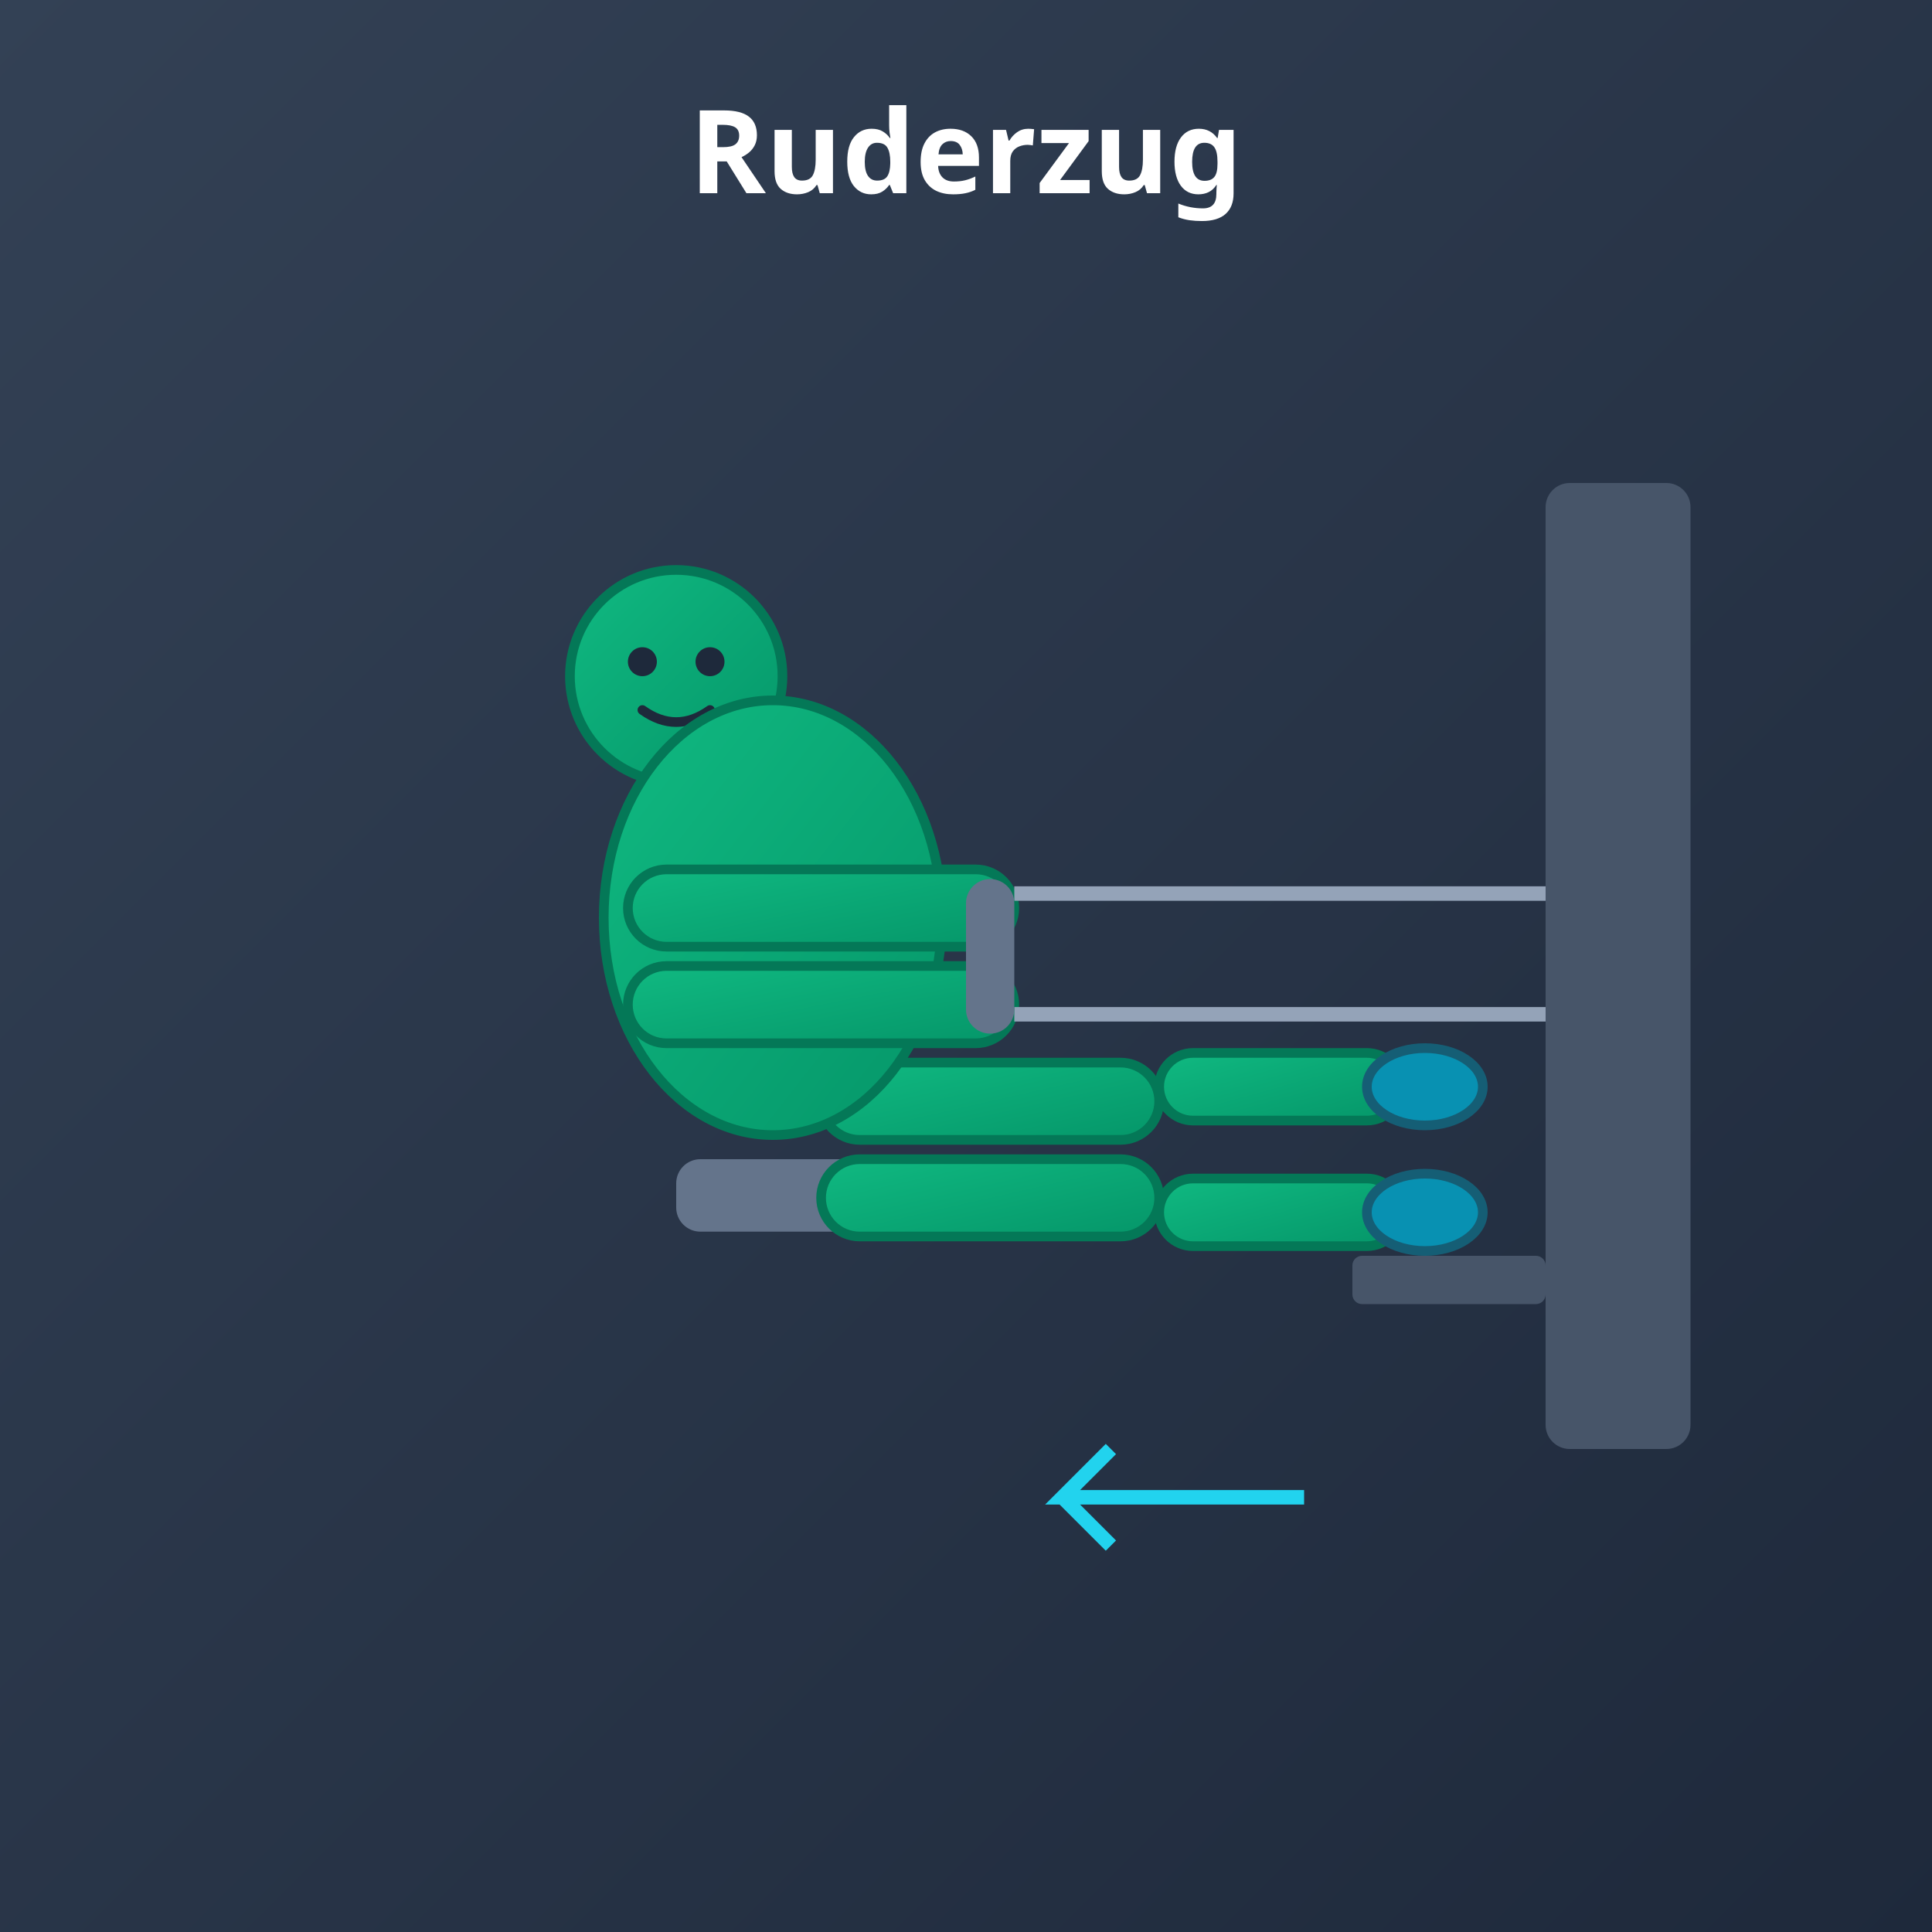
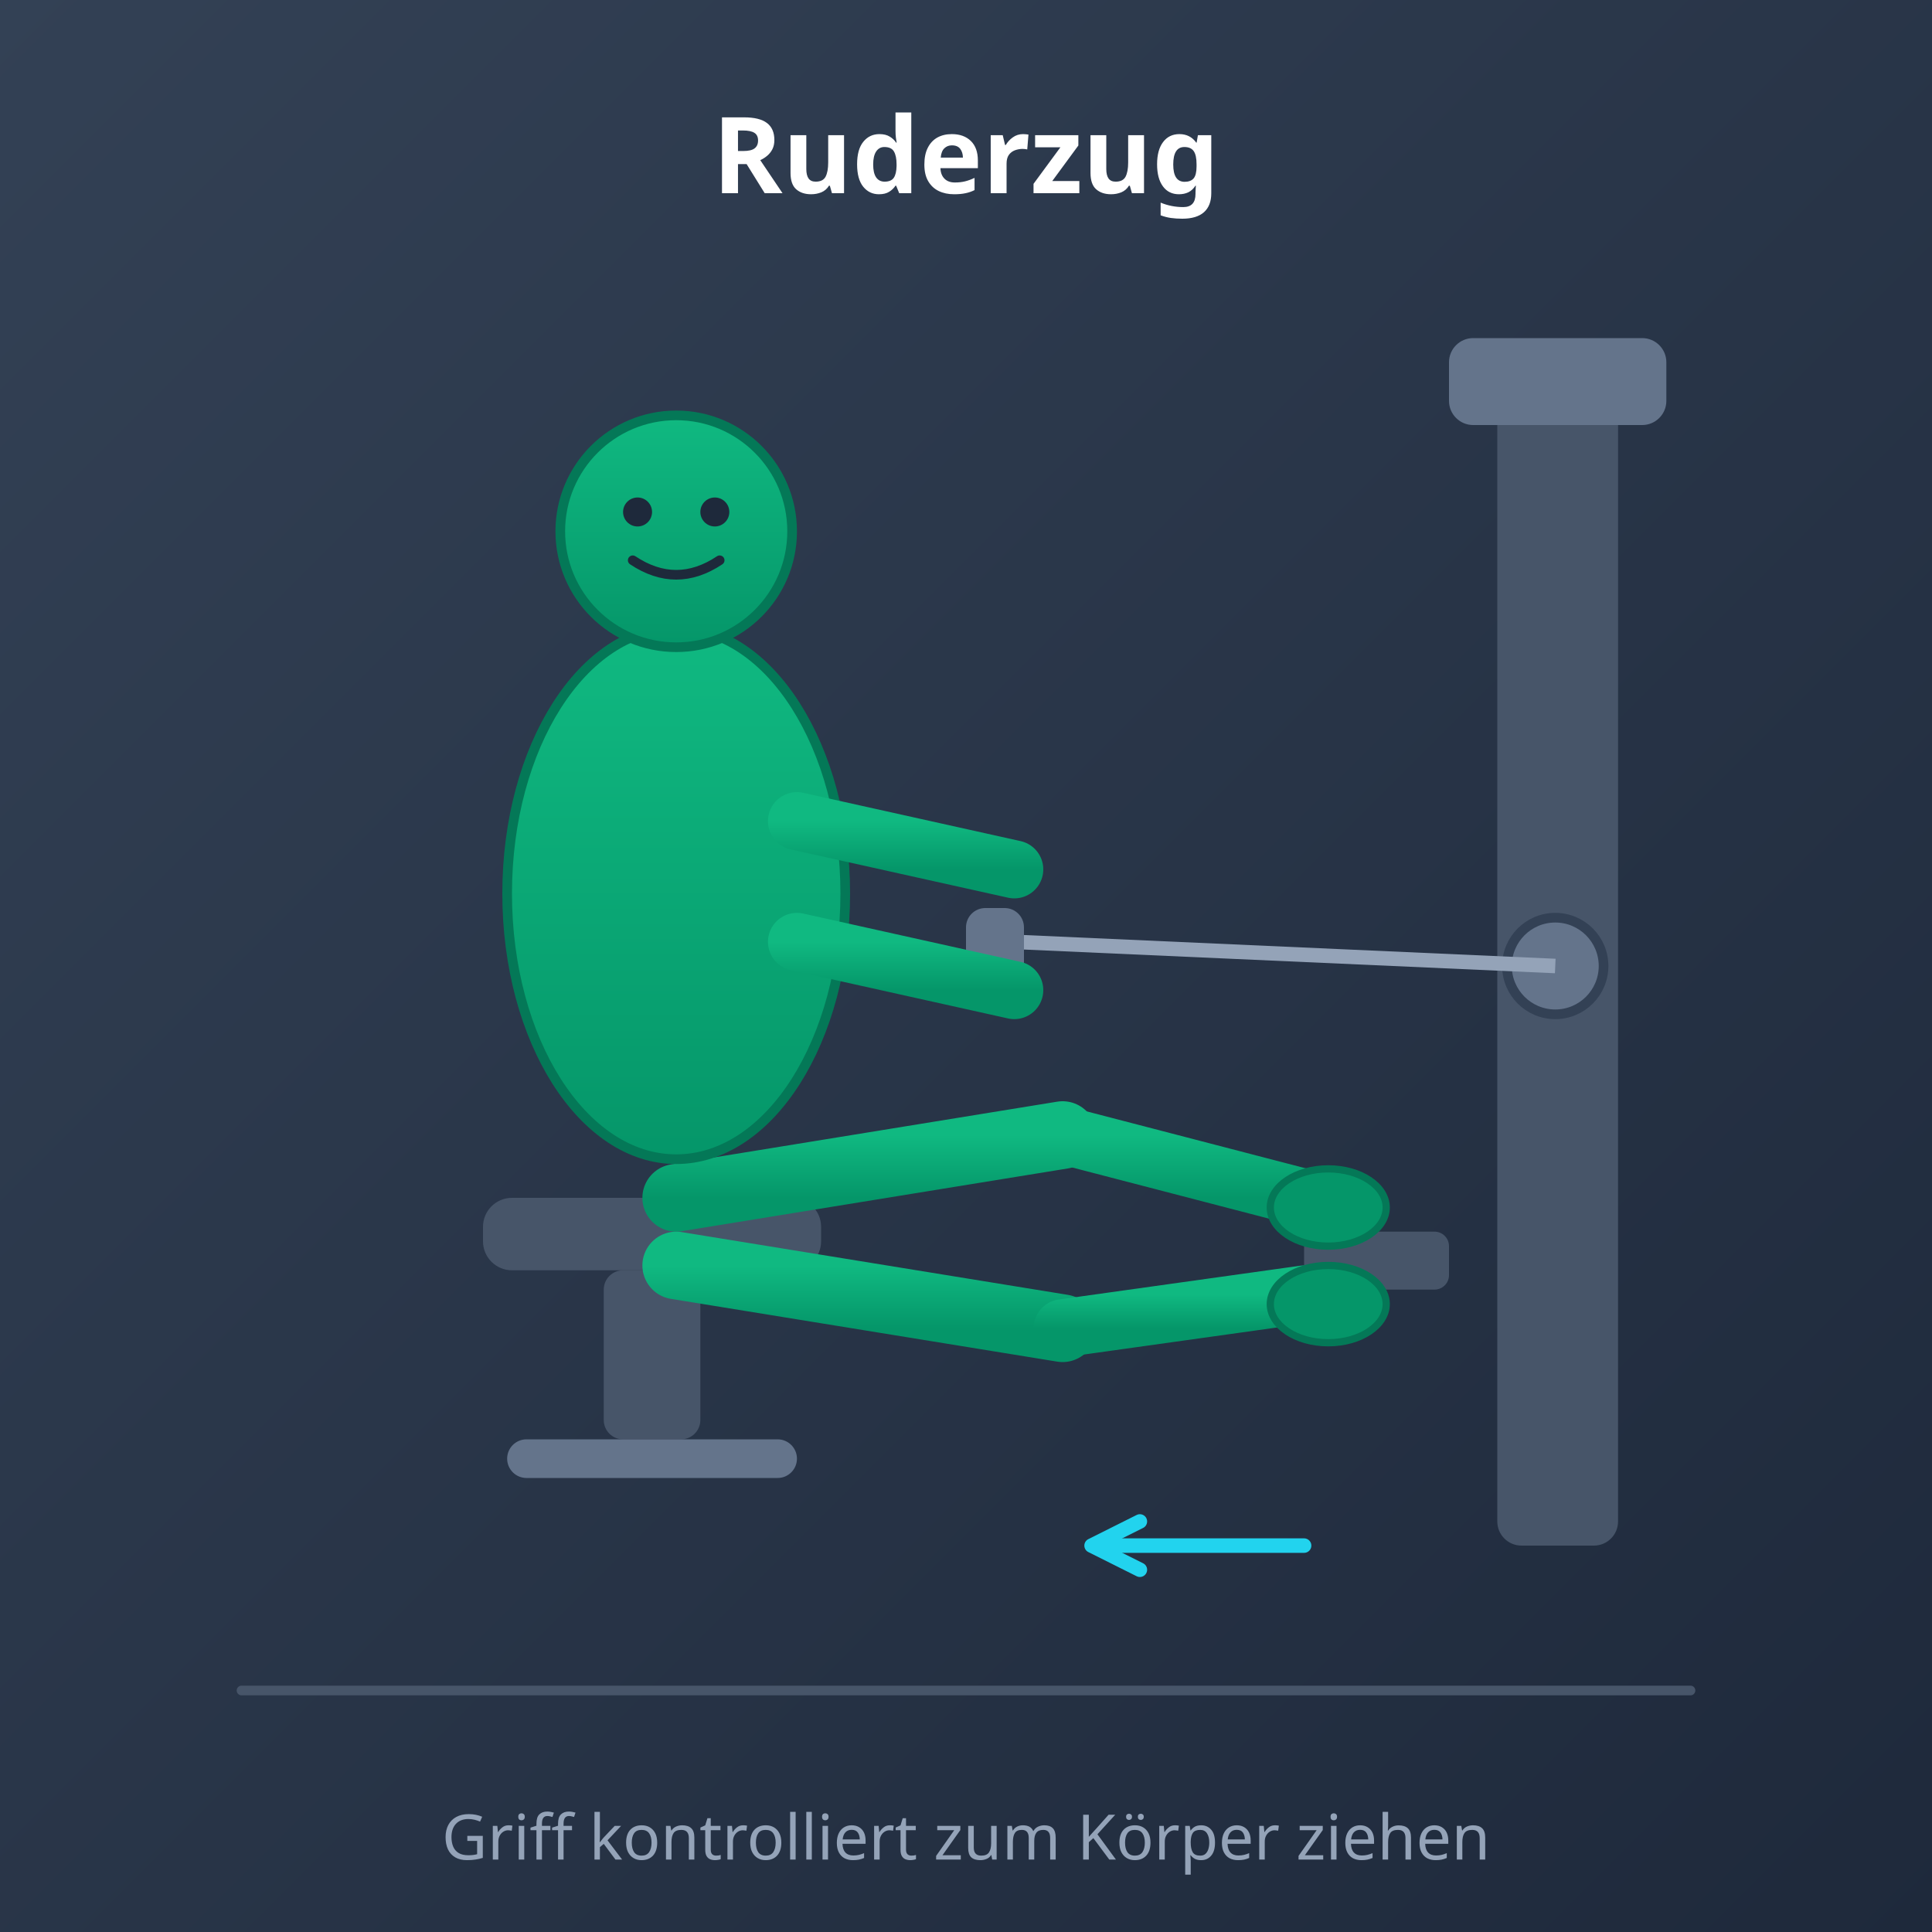
<svg xmlns="http://www.w3.org/2000/svg" width="400" height="400" viewBox="0 0 400 400">
  <defs>
-     <linearGradient id="bg6" x1="0%" y1="0%" x2="100%" y2="100%">
-       <stop offset="0%" style="stop-color:#334155;stop-opacity:1" />
-       <stop offset="100%" style="stop-color:#1e293b;stop-opacity:1" />
+     <linearGradient id="bgRZ" x1="0%" y1="0%" x2="100%" y2="100%">
+       <stop offset="0%" stop-color="#334155" />
+       <stop offset="100%" stop-color="#1e293b" />
    </linearGradient>
-     <linearGradient id="body6" x1="0%" y1="0%" x2="100%" y2="100%">
-       <stop offset="0%" style="stop-color:#10b981;stop-opacity:1" />
-       <stop offset="100%" style="stop-color:#059669;stop-opacity:1" />
+     <linearGradient id="bodyRZ" x1="0%" y1="0%" x2="0%" y2="100%">
+       <stop offset="0%" stop-color="#10b981" />
+       <stop offset="100%" stop-color="#059669" />
    </linearGradient>
  </defs>
-   <rect width="400" height="400" fill="url(#bg6)" />
-   <text x="200" y="40" font-family="system-ui" font-size="24" font-weight="bold" fill="#ffffff" text-anchor="middle">Ruderzug</text>
-   <rect x="320" y="100" width="30" height="200" rx="5" fill="#475569" />
-   <rect x="280" y="260" width="40" height="10" rx="2" fill="#475569" />
-   <rect x="140" y="240" width="50" height="15" rx="5" fill="#64748b" />
-   <rect x="170" y="220" width="70" height="16" rx="8" fill="url(#body6)" stroke="#047857" stroke-width="2">
-     <animate attributeName="width" values="70;75;70" dur="2s" repeatCount="indefinite" />
+   <rect width="400" height="400" fill="url(#bgRZ)" />
+   <text x="200" y="40" font-family="system-ui,sans-serif" font-size="22" font-weight="bold" fill="#ffffff" text-anchor="middle">Ruderzug</text>
+   <rect x="310" y="80" width="25" height="240" rx="5" fill="#475569" />
+   <rect x="300" y="70" width="45" height="18" rx="5" fill="#64748b" />
+   <circle cx="322" cy="200" r="10" fill="#64748b" stroke="#334155" stroke-width="2" />
+   <line x1="322" y1="200" x2="210" y2="195" stroke="#94a3b8" stroke-width="3">
+     <animate attributeName="x2" values="210;160;210" dur="2.5s" repeatCount="indefinite" calcMode="spline" keySplines="0.4 0 0.6 1;0.4 0 0.6 1" />
+   </line>
+   <rect x="200" y="188" width="12" height="20" rx="4" fill="#64748b">
+     <animate attributeName="x" values="200;150;200" dur="2.5s" repeatCount="indefinite" calcMode="spline" keySplines="0.4 0 0.6 1;0.4 0 0.6 1" />
  </rect>
-   <rect x="170" y="240" width="70" height="16" rx="8" fill="url(#body6)" stroke="#047857" stroke-width="2">
-     <animate attributeName="width" values="70;75;70" dur="2s" repeatCount="indefinite" />
-   </rect>
-   <rect x="240" y="218" width="50" height="14" rx="7" fill="url(#body6)" stroke="#047857" stroke-width="2">
-     <animate attributeName="width" values="50;48;50" dur="2s" repeatCount="indefinite" />
-   </rect>
-   <rect x="240" y="244" width="50" height="14" rx="7" fill="url(#body6)" stroke="#047857" stroke-width="2">
-     <animate attributeName="width" values="50;48;50" dur="2s" repeatCount="indefinite" />
-   </rect>
-   <ellipse cx="295" cy="225" rx="12" ry="8" fill="#0891b2" stroke="#155e75" stroke-width="2" />
-   <ellipse cx="295" cy="251" rx="12" ry="8" fill="#0891b2" stroke="#155e75" stroke-width="2" />
-   <circle cx="140" cy="140" r="22" fill="url(#body6)" stroke="#047857" stroke-width="2">
-     <animate attributeName="cx" values="140;145;140" dur="2s" repeatCount="indefinite" />
-   </circle>
-   <circle cx="133" cy="137" r="3" fill="#1e293b">
-     <animate attributeName="cx" values="133;138;133" dur="2s" repeatCount="indefinite" />
-   </circle>
-   <circle cx="147" cy="137" r="3" fill="#1e293b">
-     <animate attributeName="cx" values="147;152;147" dur="2s" repeatCount="indefinite" />
-   </circle>
-   <path d="M 133 147 Q 140 152 147 147" stroke="#1e293b" stroke-width="2" fill="none" stroke-linecap="round">
-     <animate attributeName="d" values="M 133 147 Q 140 152 147 147; M 138 147 Q 145 152 152 147; M 133 147 Q 140 152 147 147" dur="2s" repeatCount="indefinite" />
+   <rect x="100" y="248" width="70" height="15" rx="6" fill="#475569" />
+   <rect x="125" y="263" width="20" height="35" rx="4" fill="#475569" />
+   <rect x="105" y="298" width="60" height="8" rx="4" fill="#64748b" />
+   <rect x="270" y="255" width="30" height="12" rx="3" fill="#475569" />
+   <line x1="50" y1="350" x2="350" y2="350" stroke="#475569" stroke-width="2" stroke-linecap="round" />
+   <line x1="140" y1="248" x2="220" y2="235" stroke="url(#bodyRZ)" stroke-width="14" stroke-linecap="round" />
+   <line x1="220" y1="235" x2="270" y2="248" stroke="url(#bodyRZ)" stroke-width="12" stroke-linecap="round" />
+   <ellipse cx="275" cy="250" rx="12" ry="8" fill="#059669" stroke="#047857" stroke-width="1.5" />
+   <line x1="140" y1="262" x2="220" y2="275" stroke="url(#bodyRZ)" stroke-width="14" stroke-linecap="round" />
+   <line x1="220" y1="275" x2="270" y2="268" stroke="url(#bodyRZ)" stroke-width="12" stroke-linecap="round" />
+   <ellipse cx="275" cy="270" rx="12" ry="8" fill="#059669" stroke="#047857" stroke-width="1.5" />
+   <ellipse cx="140" cy="185" rx="35" ry="55" fill="url(#bodyRZ)" stroke="#047857" stroke-width="2" />
+   <line x1="165" y1="170" x2="210" y2="180" stroke="url(#bodyRZ)" stroke-width="12" stroke-linecap="round">
+     <animate attributeName="x2" values="210;165;210" dur="2.5s" repeatCount="indefinite" calcMode="spline" keySplines="0.4 0 0.6 1;0.4 0 0.6 1" />
+   </line>
+   <line x1="210" y1="180" x2="210" y2="195" stroke="url(#bodyRZ)" stroke-width="10" stroke-linecap="round">
+     <animate attributeName="x1" values="210;165;210" dur="2.5s" repeatCount="indefinite" calcMode="spline" keySplines="0.4 0 0.6 1;0.4 0 0.6 1" />
+     <animate attributeName="x2" values="210;160;210" dur="2.5s" repeatCount="indefinite" calcMode="spline" keySplines="0.4 0 0.6 1;0.4 0 0.6 1" />
+   </line>
+   <line x1="165" y1="195" x2="210" y2="205" stroke="url(#bodyRZ)" stroke-width="12" stroke-linecap="round">
+     <animate attributeName="x2" values="210;165;210" dur="2.5s" repeatCount="indefinite" calcMode="spline" keySplines="0.4 0 0.6 1;0.4 0 0.6 1" />
+   </line>
+   <line x1="210" y1="205" x2="210" y2="195" stroke="url(#bodyRZ)" stroke-width="10" stroke-linecap="round">
+     <animate attributeName="x1" values="210;165;210" dur="2.5s" repeatCount="indefinite" calcMode="spline" keySplines="0.4 0 0.6 1;0.4 0 0.6 1" />
+     <animate attributeName="x2" values="210;160;210" dur="2.5s" repeatCount="indefinite" calcMode="spline" keySplines="0.4 0 0.6 1;0.4 0 0.6 1" />
+   </line>
+   <circle cx="140" cy="110" r="24" fill="url(#bodyRZ)" stroke="#047857" stroke-width="2" />
+   <circle cx="132" cy="106" r="3" fill="#1e293b" />
+   <circle cx="148" cy="106" r="3" fill="#1e293b" />
+   <path d="M131 116 Q140 122 149 116" stroke="#1e293b" stroke-width="2" fill="none" stroke-linecap="round" />
+   <path d="M270 320 L230 320" stroke="#22d3ee" stroke-width="3" fill="none" stroke-linecap="round">
+     <animate attributeName="opacity" values="0.3;1;0.3" dur="2.5s" repeatCount="indefinite" />
  </path>
-   <ellipse cx="160" cy="190" rx="35" ry="45" fill="url(#body6)" stroke="#047857" stroke-width="2">
-     <animate attributeName="cx" values="160;165;160" dur="2s" repeatCount="indefinite" />
-   </ellipse>
-   <rect x="130" y="180" width="80" height="16" rx="8" fill="url(#body6)" stroke="#047857" stroke-width="2">
-     <animate attributeName="width" values="80;130;80" dur="2s" repeatCount="indefinite" />
-   </rect>
-   <rect x="130" y="200" width="80" height="16" rx="8" fill="url(#body6)" stroke="#047857" stroke-width="2">
-     <animate attributeName="width" values="80;130;80" dur="2s" repeatCount="indefinite" />
-   </rect>
-   <line x1="320" y1="185" x2="210" y2="185" stroke="#94a3b8" stroke-width="3">
-     <animate attributeName="x2" values="210;260;210" dur="2s" repeatCount="indefinite" />
-   </line>
-   <line x1="320" y1="210" x2="210" y2="210" stroke="#94a3b8" stroke-width="3">
-     <animate attributeName="x2" values="210;260;210" dur="2s" repeatCount="indefinite" />
-   </line>
-   <rect x="200" y="182" width="10" height="32" rx="5" fill="#64748b">
-     <animate attributeName="x" values="200;250;200" dur="2s" repeatCount="indefinite" />
-   </rect>
-   <path d="M 270 310 L 220 310 L 230 300 M 220 310 L 230 320" stroke="#22d3ee" stroke-width="3" fill="none">
-     <animate attributeName="opacity" values="1;0.3;1" dur="2s" repeatCount="indefinite" />
+   <path d="M236 315 L226 320 L236 325" stroke="#22d3ee" stroke-width="3" fill="none" stroke-linecap="round" stroke-linejoin="round">
+     <animate attributeName="opacity" values="0.3;1;0.3" dur="2.5s" repeatCount="indefinite" />
  </path>
+   <text x="200" y="385" font-family="system-ui,sans-serif" font-size="13" fill="#94a3b8" text-anchor="middle">Griff kontrolliert zum Körper ziehen</text>
</svg>
